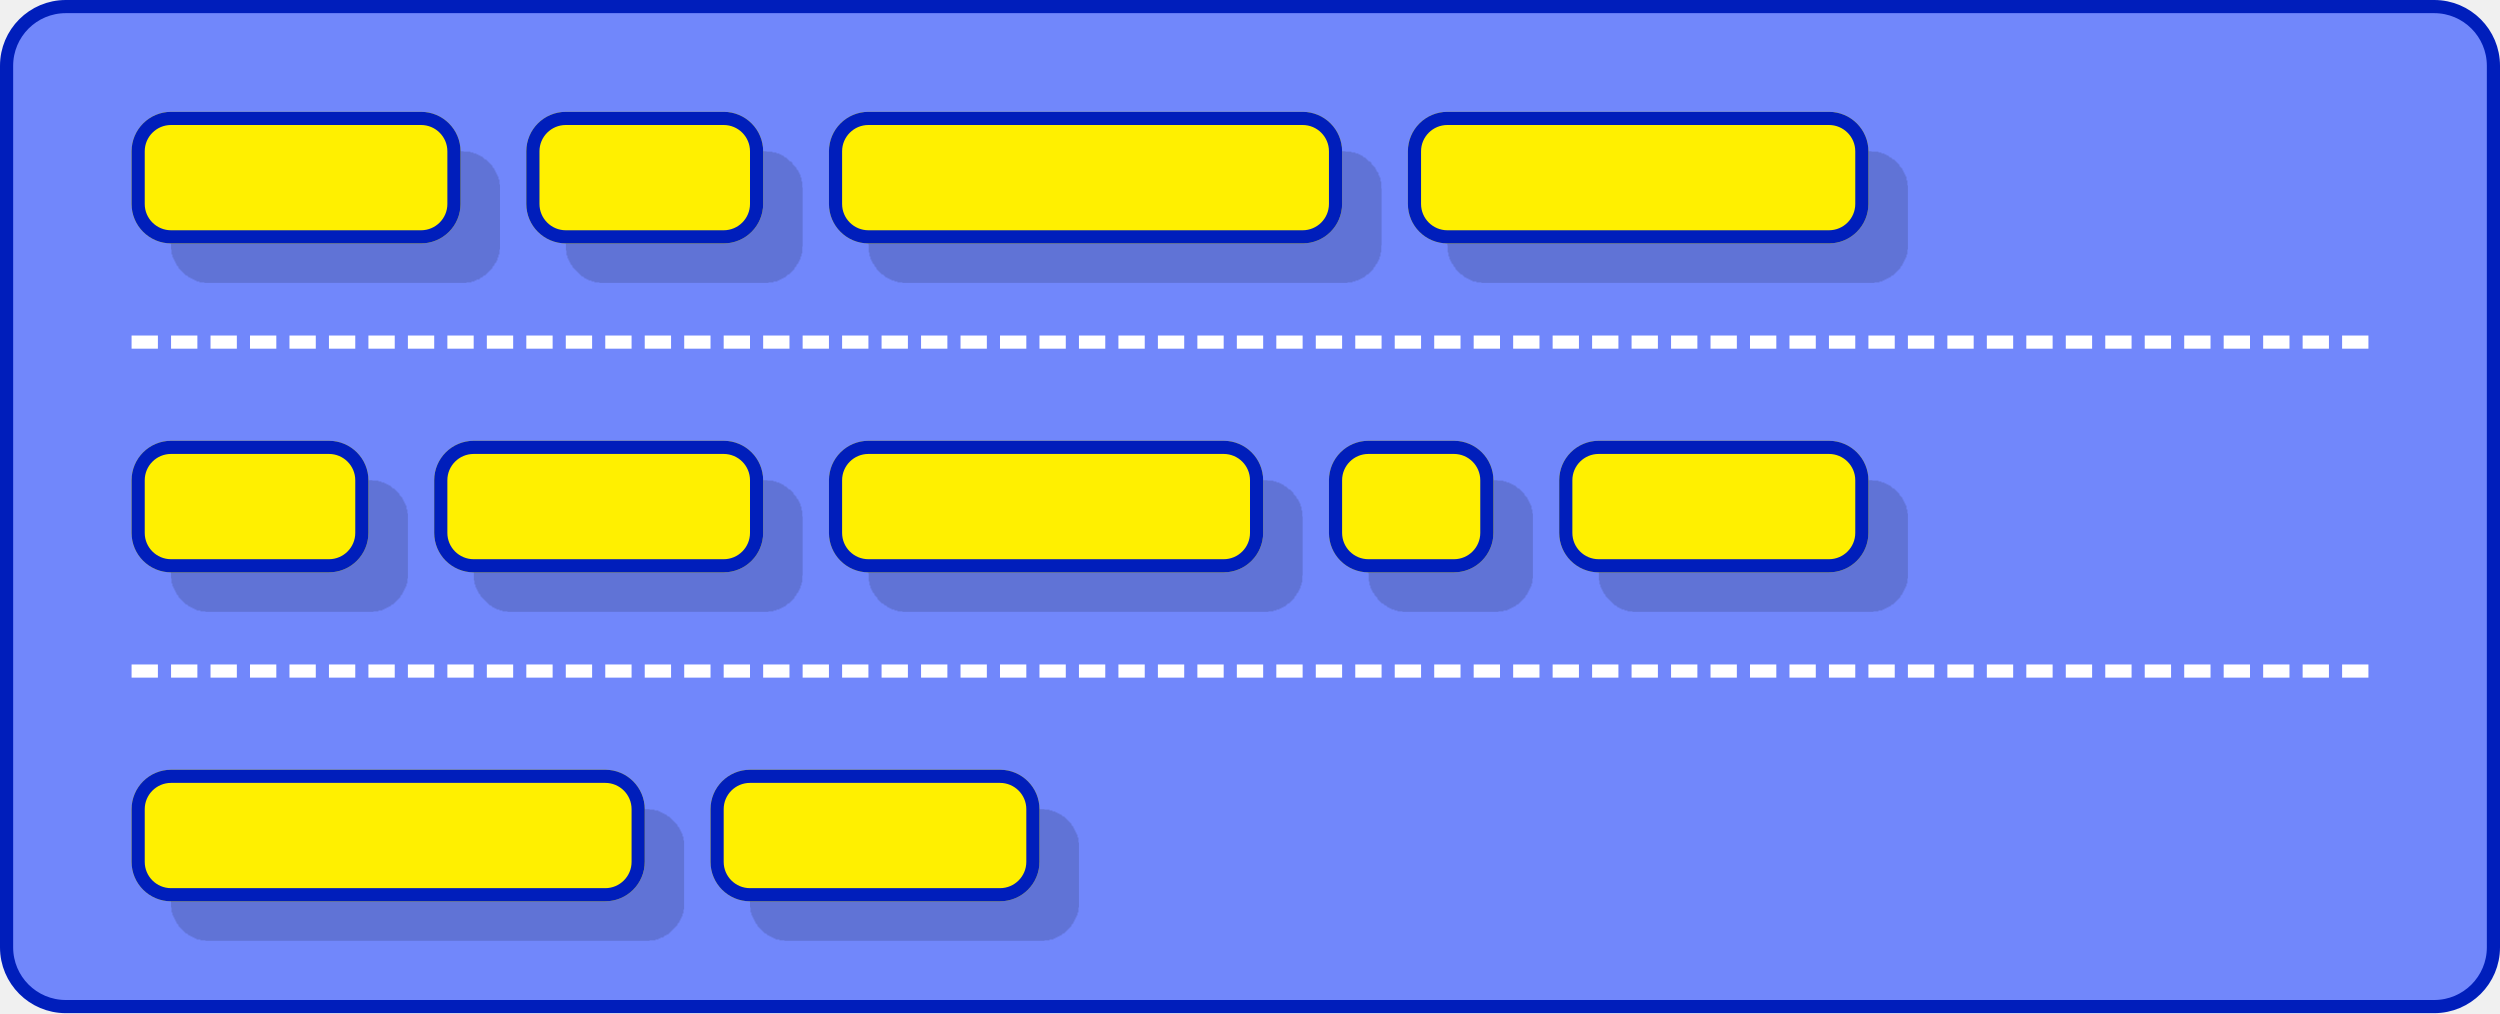
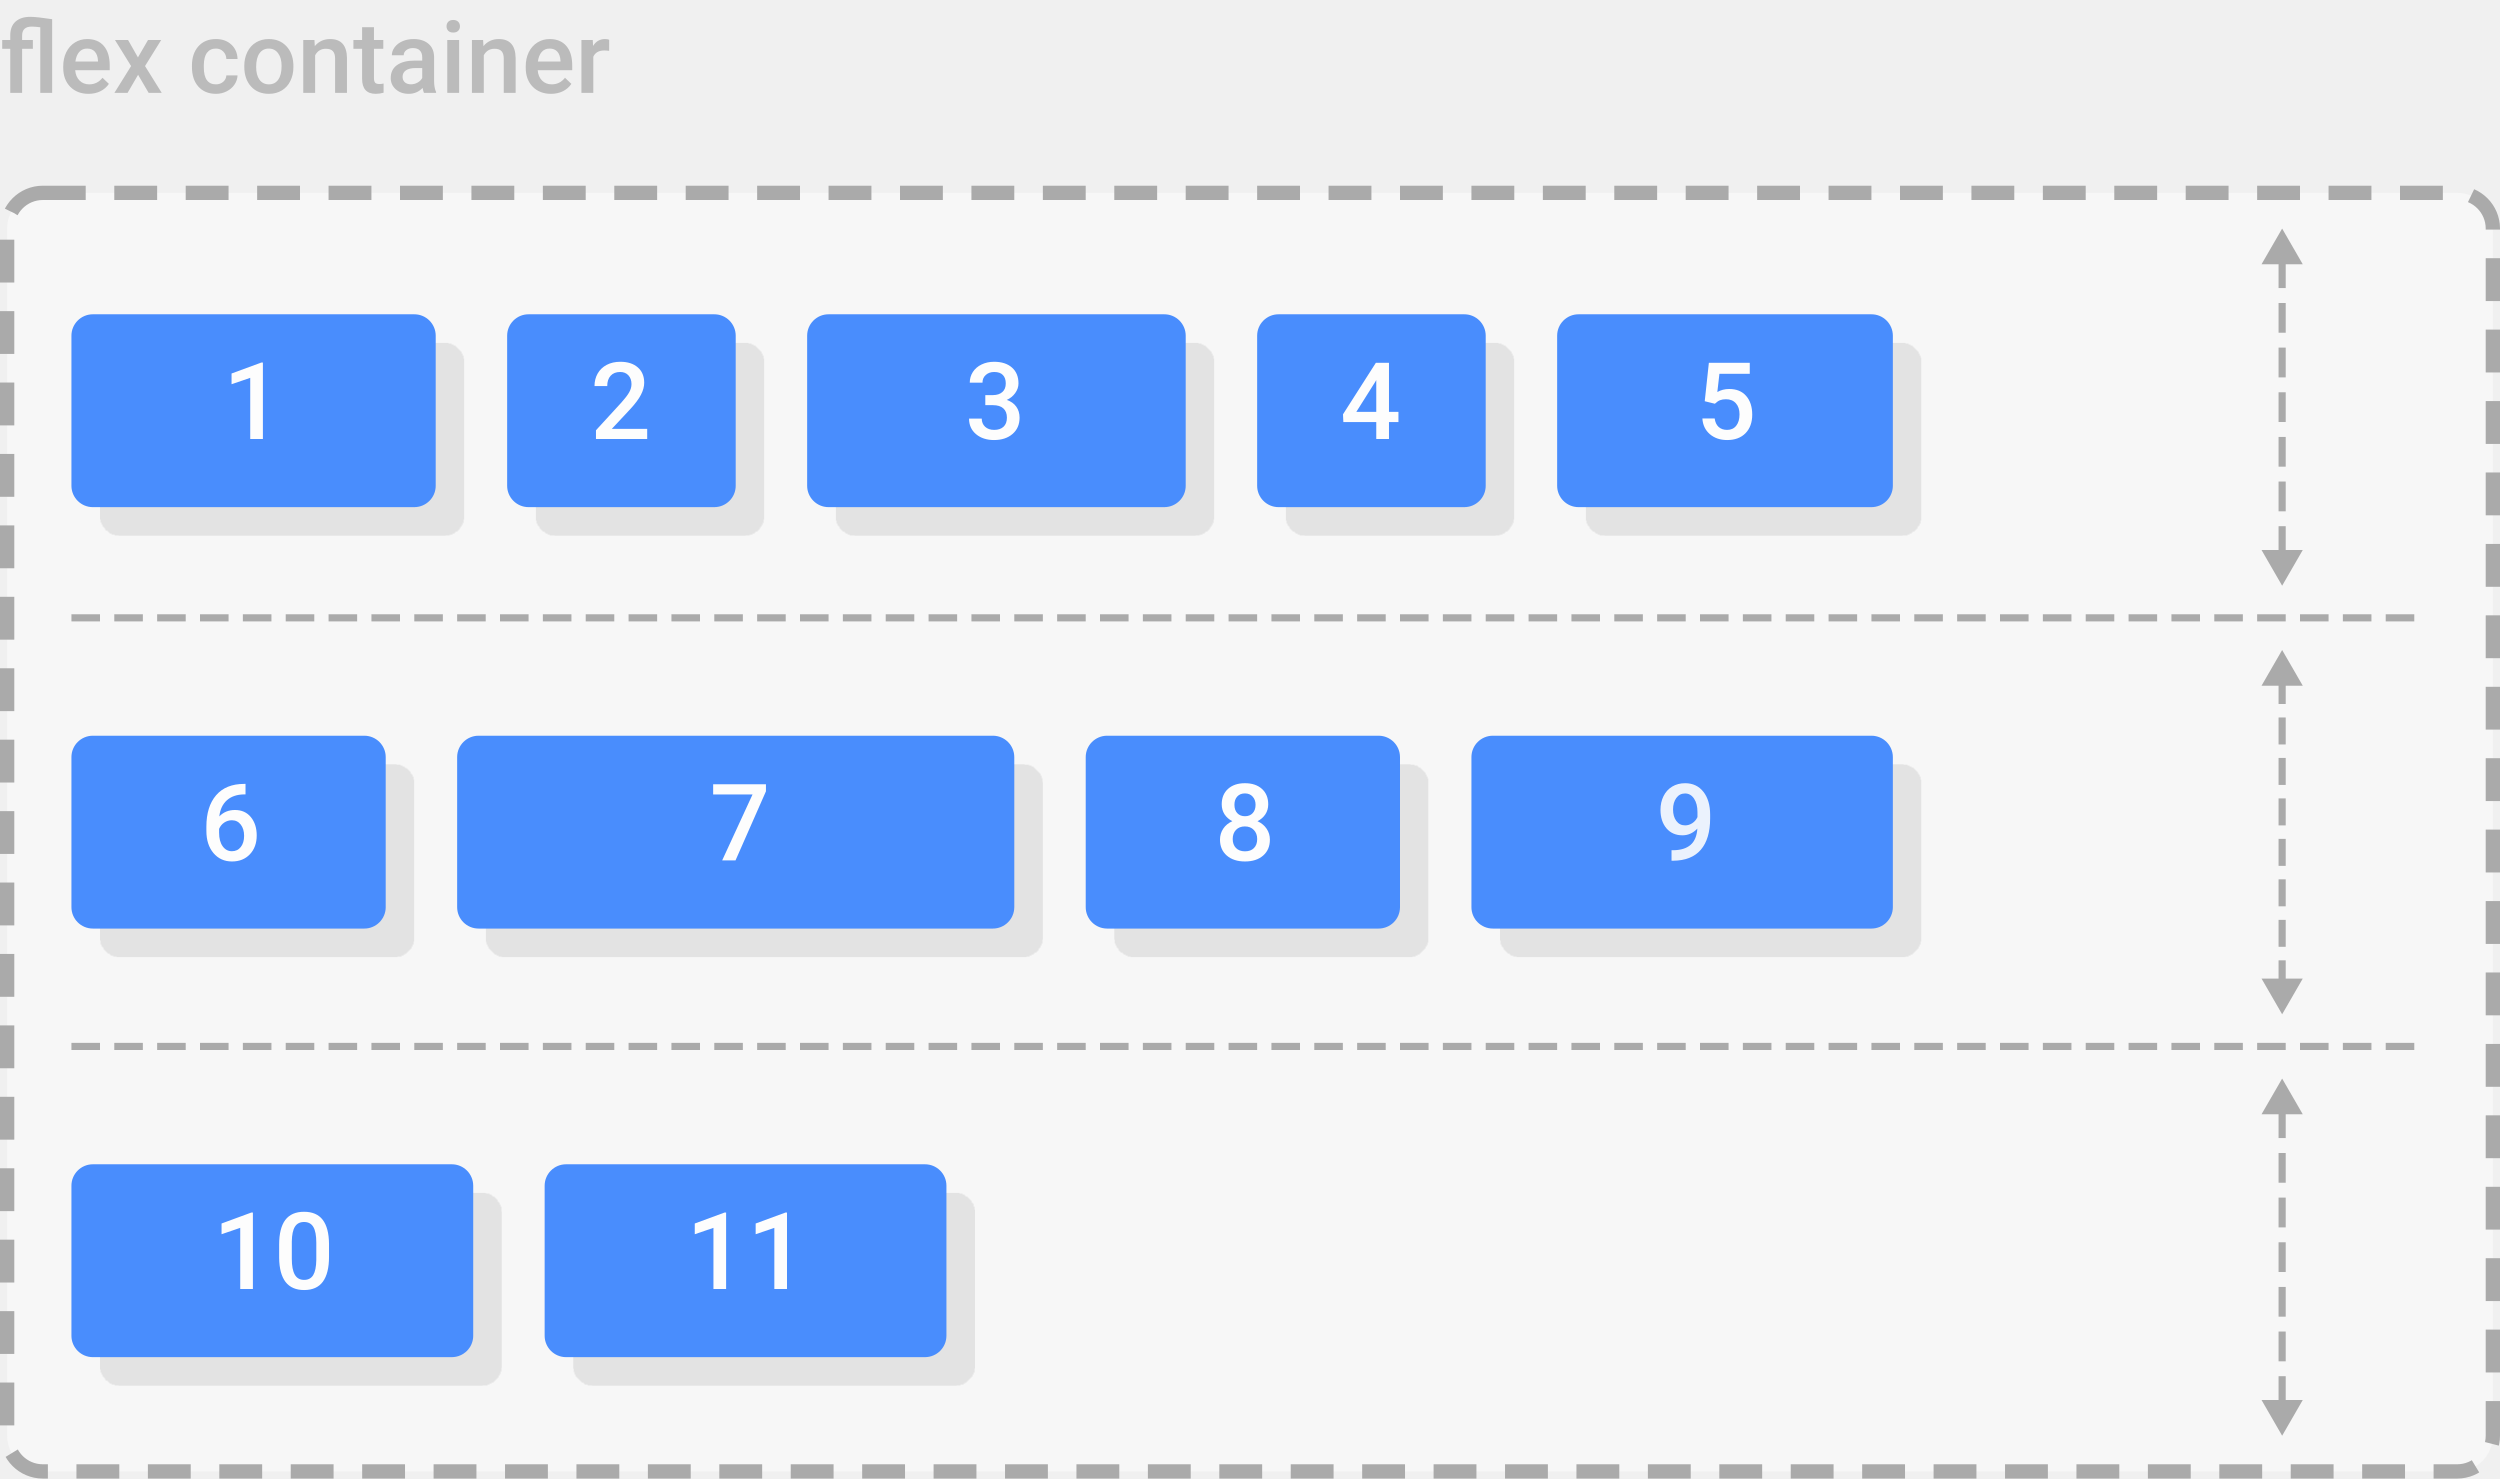
- <svg xmlns="http://www.w3.org/2000/svg" width="380" height="154" viewBox="0 0 380 154" fill="none">
-   <rect x="1" y="1" width="378" height="152" rx="9" fill="#7187FB" stroke="#001EBB" stroke-width="2" />
-   <path d="M360 52L20 52" stroke="white" stroke-width="2" stroke-dasharray="4 2" />
-   <path d="M360 102L20 102" stroke="white" stroke-width="2" stroke-dasharray="4 2" />
-   <g filter="url(#filter0_d)">
-     <rect x="20" y="17" width="50" height="20" rx="6" fill="#FFF000" />
-     <rect x="21" y="18" width="48" height="18" rx="5" stroke="#001EBB" stroke-width="2" />
+ <svg xmlns="http://www.w3.org/2000/svg" width="350" height="207" viewBox="0 0 350 207" fill="none">
+   <rect x="1" y="27" width="348" height="179" rx="5" fill="#F7F7F7" stroke="#AAAAAA" stroke-width="2" stroke-dasharray="6 4" />
+   <path d="M5.64 3.819C5.175 3.756 4.774 3.724 4.437 3.724C3.543 3.724 3.097 4.143 3.097 4.981V5.604H4.601V6.834H3.097V13H1.436V6.834H0.308V5.604H1.436V4.94C1.44 4.106 1.686 3.468 2.174 3.026C2.666 2.58 3.359 2.356 4.252 2.356C4.808 2.356 5.824 2.466 7.301 2.685V13H5.64V3.819ZM12.394 13.137C11.341 13.137 10.486 12.806 9.83 12.146C9.178 11.48 8.853 10.596 8.853 9.493V9.288C8.853 8.55 8.994 7.891 9.276 7.312C9.563 6.729 9.965 6.276 10.479 5.952C10.995 5.629 11.569 5.467 12.202 5.467C13.209 5.467 13.986 5.788 14.533 6.431C15.085 7.073 15.36 7.982 15.36 9.158V9.828H10.527C10.578 10.439 10.78 10.922 11.136 11.277C11.496 11.633 11.947 11.81 12.489 11.81C13.25 11.81 13.87 11.503 14.349 10.888L15.244 11.742C14.948 12.184 14.551 12.528 14.055 12.774C13.562 13.016 13.009 13.137 12.394 13.137ZM12.195 6.8C11.74 6.8 11.37 6.959 11.088 7.278C10.81 7.597 10.632 8.042 10.555 8.611H13.72V8.488C13.683 7.932 13.535 7.513 13.275 7.23C13.016 6.943 12.656 6.8 12.195 6.8ZM19.311 8.037L20.72 5.604H22.565L20.303 9.247L22.641 13H20.809L19.332 10.471L17.862 13H16.017L18.355 9.247L16.099 5.604H17.931L19.311 8.037ZM30.222 11.81C30.636 11.81 30.98 11.69 31.254 11.448C31.527 11.207 31.673 10.908 31.691 10.553H33.257C33.239 11.013 33.095 11.444 32.826 11.845C32.557 12.241 32.193 12.556 31.732 12.788C31.272 13.021 30.775 13.137 30.242 13.137C29.208 13.137 28.387 12.802 27.781 12.132C27.175 11.462 26.872 10.537 26.872 9.356V9.186C26.872 8.06 27.173 7.16 27.774 6.485C28.376 5.806 29.196 5.467 30.235 5.467C31.115 5.467 31.83 5.724 32.382 6.239C32.938 6.75 33.23 7.422 33.257 8.256H31.691C31.673 7.832 31.527 7.483 31.254 7.21C30.985 6.937 30.641 6.8 30.222 6.8C29.684 6.8 29.269 6.996 28.977 7.388C28.686 7.775 28.538 8.365 28.533 9.158V9.425C28.533 10.227 28.677 10.826 28.964 11.223C29.256 11.615 29.675 11.81 30.222 11.81ZM34.2 9.233C34.2 8.509 34.344 7.857 34.631 7.278C34.918 6.695 35.321 6.248 35.841 5.938C36.36 5.624 36.957 5.467 37.632 5.467C38.63 5.467 39.439 5.788 40.059 6.431C40.683 7.073 41.02 7.925 41.07 8.987L41.077 9.377C41.077 10.106 40.936 10.758 40.653 11.332C40.375 11.906 39.974 12.351 39.45 12.665C38.931 12.979 38.329 13.137 37.645 13.137C36.602 13.137 35.766 12.79 35.137 12.098C34.512 11.4 34.2 10.473 34.2 9.315V9.233ZM35.861 9.377C35.861 10.138 36.019 10.735 36.333 11.168C36.648 11.596 37.085 11.81 37.645 11.81C38.206 11.81 38.641 11.592 38.951 11.154C39.266 10.717 39.423 10.076 39.423 9.233C39.423 8.486 39.261 7.894 38.938 7.456C38.618 7.019 38.183 6.8 37.632 6.8C37.09 6.8 36.659 7.016 36.34 7.449C36.021 7.878 35.861 8.52 35.861 9.377ZM44.023 5.604L44.071 6.458C44.618 5.797 45.336 5.467 46.225 5.467C47.765 5.467 48.549 6.349 48.576 8.112V13H46.915V8.208C46.915 7.739 46.812 7.392 46.607 7.169C46.407 6.941 46.077 6.827 45.616 6.827C44.946 6.827 44.447 7.13 44.119 7.736V13H42.458V5.604H44.023ZM52.356 3.806V5.604H53.662V6.834H52.356V10.963C52.356 11.245 52.411 11.45 52.52 11.578C52.634 11.701 52.835 11.763 53.122 11.763C53.313 11.763 53.507 11.74 53.703 11.694V12.979C53.325 13.084 52.96 13.137 52.609 13.137C51.333 13.137 50.695 12.433 50.695 11.024V6.834H49.478V5.604H50.695V3.806H52.356ZM59.356 13C59.283 12.859 59.22 12.629 59.165 12.31C58.636 12.861 57.989 13.137 57.224 13.137C56.481 13.137 55.875 12.925 55.405 12.501C54.936 12.077 54.701 11.553 54.701 10.929C54.701 10.14 54.993 9.536 55.576 9.117C56.164 8.693 57.003 8.481 58.092 8.481H59.11V7.996C59.11 7.613 59.003 7.308 58.789 7.08C58.575 6.848 58.249 6.731 57.812 6.731C57.433 6.731 57.123 6.827 56.882 7.019C56.64 7.205 56.52 7.445 56.52 7.736H54.858C54.858 7.331 54.993 6.952 55.262 6.602C55.531 6.246 55.895 5.968 56.355 5.768C56.82 5.567 57.338 5.467 57.907 5.467C58.773 5.467 59.464 5.686 59.978 6.123C60.493 6.556 60.758 7.167 60.772 7.955V11.291C60.772 11.956 60.865 12.487 61.052 12.884V13H59.356ZM57.531 11.804C57.859 11.804 58.167 11.724 58.454 11.565C58.746 11.405 58.965 11.191 59.11 10.922V9.527H58.215C57.6 9.527 57.137 9.634 56.827 9.849C56.517 10.063 56.362 10.366 56.362 10.758C56.362 11.077 56.467 11.332 56.677 11.523C56.891 11.71 57.176 11.804 57.531 11.804ZM64.278 13H62.617V5.604H64.278V13ZM62.515 3.683C62.515 3.427 62.594 3.215 62.754 3.047C62.918 2.878 63.15 2.794 63.451 2.794C63.752 2.794 63.984 2.878 64.148 3.047C64.312 3.215 64.394 3.427 64.394 3.683C64.394 3.933 64.312 4.143 64.148 4.312C63.984 4.476 63.752 4.558 63.451 4.558C63.15 4.558 62.918 4.476 62.754 4.312C62.594 4.143 62.515 3.933 62.515 3.683ZM67.635 5.604L67.683 6.458C68.23 5.797 68.947 5.467 69.836 5.467C71.376 5.467 72.16 6.349 72.188 8.112V13H70.526V8.208C70.526 7.739 70.424 7.392 70.219 7.169C70.018 6.941 69.688 6.827 69.228 6.827C68.558 6.827 68.059 7.13 67.731 7.736V13H66.069V5.604H67.635ZM77.144 13.137C76.091 13.137 75.236 12.806 74.58 12.146C73.928 11.48 73.603 10.596 73.603 9.493V9.288C73.603 8.55 73.744 7.891 74.026 7.312C74.314 6.729 74.715 6.276 75.23 5.952C75.745 5.629 76.319 5.467 76.952 5.467C77.959 5.467 78.736 5.788 79.283 6.431C79.835 7.073 80.11 7.982 80.11 9.158V9.828H75.277C75.328 10.439 75.53 10.922 75.886 11.277C76.246 11.633 76.697 11.81 77.239 11.81C78 11.81 78.62 11.503 79.099 10.888L79.994 11.742C79.698 12.184 79.301 12.528 78.805 12.774C78.312 13.016 77.759 13.137 77.144 13.137ZM76.945 6.8C76.49 6.8 76.12 6.959 75.838 7.278C75.56 7.597 75.382 8.042 75.305 8.611H78.47V8.488C78.433 7.932 78.285 7.513 78.025 7.23C77.766 6.943 77.406 6.8 76.945 6.8ZM85.278 7.121C85.06 7.085 84.834 7.066 84.602 7.066C83.841 7.066 83.328 7.358 83.064 7.941V13H81.402V5.604H82.988L83.029 6.431C83.43 5.788 83.986 5.467 84.697 5.467C84.934 5.467 85.13 5.499 85.285 5.562L85.278 7.121Z" fill="#BBBBBB" />
+   <g opacity="0.8" filter="url(#filter0_d)">
+     <path d="M10 47C10 45.343 11.343 44 13 44H58C59.657 44 61 45.343 61 47V68C61 69.657 59.657 71 58 71H13C11.343 71 10 69.657 10 68V47Z" fill="#1E73FF" />
+     <path d="M36.805 61.46H35.033V52.898L32.418 53.791V52.29L36.578 50.759H36.805V61.46Z" fill="white" />
  </g>
-   <g filter="url(#filter1_d)">
-     <rect x="80" y="17" width="36" height="20" rx="6" fill="#FFF000" />
-     <rect x="81" y="18" width="34" height="18" rx="5" stroke="#001EBB" stroke-width="2" />
+   <g opacity="0.8" filter="url(#filter1_d)">
+     <path d="M71 47C71 45.343 72.343 44 74 44H100C101.657 44 103 45.343 103 47V68C103 69.657 101.657 71 100 71H74C72.343 71 71 69.657 71 68V47Z" fill="#1E73FF" />
+     <path d="M90.606 61.46H83.436V60.237L86.988 56.362C87.501 55.791 87.865 55.315 88.08 54.934C88.299 54.548 88.409 54.163 88.409 53.777C88.409 53.269 88.265 52.859 87.977 52.546C87.694 52.234 87.311 52.078 86.827 52.078C86.251 52.078 85.804 52.253 85.487 52.605C85.169 52.956 85.011 53.438 85.011 54.048H83.231C83.231 53.398 83.377 52.815 83.67 52.297C83.968 51.775 84.391 51.37 84.938 51.081C85.489 50.794 86.124 50.649 86.842 50.649C87.877 50.649 88.692 50.911 89.288 51.433C89.889 51.951 90.189 52.669 90.189 53.586C90.189 54.119 90.038 54.678 89.735 55.264C89.437 55.845 88.946 56.506 88.263 57.248L85.655 60.039H90.606V61.46Z" fill="white" />
  </g>
-   <g filter="url(#filter2_d)">
-     <rect x="214" y="17" width="70" height="20" rx="6" fill="#FFF000" />
-     <rect x="215" y="18" width="68" height="18" rx="5" stroke="#001EBB" stroke-width="2" />
+   <g opacity="0.8" filter="url(#filter2_d)">
+     <path d="M113 47C113 45.343 114.343 44 116 44H163C164.657 44 166 45.343 166 47V68C166 69.657 164.657 71 163 71H116C114.343 71 113 69.657 113 68V47Z" fill="#1E73FF" />
+     <path d="M137.943 55.315H139.027C139.574 55.31 140.006 55.169 140.324 54.89C140.646 54.612 140.807 54.209 140.807 53.682C140.807 53.174 140.673 52.781 140.404 52.502C140.141 52.219 139.735 52.078 139.188 52.078C138.71 52.078 138.317 52.217 138.009 52.495C137.702 52.769 137.548 53.127 137.548 53.572H135.768C135.768 53.025 135.912 52.527 136.2 52.078C136.493 51.628 136.898 51.279 137.416 51.03C137.938 50.776 138.522 50.649 139.167 50.649C140.231 50.649 141.066 50.918 141.671 51.455C142.282 51.987 142.587 52.73 142.587 53.682C142.587 54.16 142.433 54.612 142.125 55.037C141.823 55.456 141.43 55.774 140.946 55.989C141.532 56.189 141.977 56.504 142.279 56.934C142.587 57.363 142.741 57.876 142.741 58.472C142.741 59.429 142.411 60.19 141.752 60.757C141.098 61.323 140.236 61.606 139.167 61.606C138.141 61.606 137.301 61.333 136.647 60.786C135.993 60.239 135.666 59.512 135.666 58.603H137.445C137.445 59.072 137.602 59.453 137.914 59.746C138.231 60.039 138.656 60.185 139.188 60.185C139.74 60.185 140.175 60.039 140.492 59.746C140.81 59.453 140.968 59.028 140.968 58.472C140.968 57.91 140.802 57.478 140.47 57.175C140.138 56.873 139.645 56.721 138.991 56.721H137.943V55.315Z" fill="white" />
  </g>
-   <g filter="url(#filter3_d)">
-     <rect x="126" y="17" width="78" height="20" rx="6" fill="#FFF000" />
-     <rect x="127" y="18" width="76" height="18" rx="5" stroke="#001EBB" stroke-width="2" />
+   <g opacity="0.8" filter="url(#filter3_d)">
+     <path d="M176 47C176 45.343 177.343 44 179 44H205C206.657 44 208 45.343 208 47V68C208 69.657 206.657 71 205 71H179C177.343 71 176 69.657 176 68V47Z" fill="#1E73FF" />
+     <path d="M194.457 57.659H195.782V59.087H194.457V61.46H192.677V59.087H188.07L188.019 58.003L192.618 50.796H194.457V57.659ZM189.886 57.659H192.677V53.206L192.545 53.44L189.886 57.659Z" fill="white" />
  </g>
-   <g filter="url(#filter4_d)">
-     <rect x="108" y="117" width="50" height="20" rx="6" fill="#FFF000" />
-     <rect x="109" y="118" width="48" height="18" rx="5" stroke="#001EBB" stroke-width="2" />
+   <g opacity="0.8" filter="url(#filter4_d)">
+     <path d="M218 47C218 45.343 219.343 44 221 44H262C263.657 44 265 45.343 265 47V68C265 69.657 263.657 71 262 71H221C219.343 71 218 69.657 218 68V47Z" fill="#1E73FF" />
+     <path d="M238.662 56.172L239.241 50.796H244.968V52.334H240.72L240.427 54.883C240.92 54.6 241.477 54.458 242.097 54.458C243.113 54.458 243.901 54.783 244.463 55.432C245.029 56.081 245.312 56.956 245.312 58.054C245.312 59.138 245 60.002 244.375 60.647C243.75 61.287 242.893 61.606 241.804 61.606C240.828 61.606 240.017 61.331 239.373 60.779C238.733 60.222 238.386 59.49 238.333 58.581H240.054C240.122 59.099 240.308 59.497 240.61 59.775C240.913 60.049 241.309 60.185 241.797 60.185C242.344 60.185 242.769 59.99 243.071 59.6C243.379 59.209 243.533 58.677 243.533 58.003C243.533 57.353 243.364 56.841 243.027 56.465C242.69 56.084 242.227 55.894 241.636 55.894C241.313 55.894 241.04 55.938 240.815 56.025C240.591 56.108 240.347 56.274 240.083 56.523L238.662 56.172Z" fill="white" />
  </g>
-   <g filter="url(#filter5_d)">
-     <rect x="20" y="117" width="78" height="20" rx="6" fill="#FFF000" />
-     <rect x="21" y="118" width="76" height="18" rx="5" stroke="#001EBB" stroke-width="2" />
+   <g opacity="0.8" filter="url(#filter5_d)">
+     <path d="M10 106C10 104.343 11.343 103 13 103H51C52.657 103 54 104.343 54 106V127C54 128.657 52.657 130 51 130H13C11.343 130 10 128.657 10 127V106Z" fill="#1E73FF" />
+     <path d="M34.373 109.745V111.217H34.153C33.157 111.231 32.361 111.505 31.765 112.037C31.169 112.569 30.815 113.324 30.703 114.3C31.274 113.7 32.004 113.399 32.893 113.399C33.835 113.399 34.578 113.731 35.12 114.396C35.666 115.06 35.94 115.917 35.94 116.966C35.94 118.05 35.62 118.929 34.98 119.603C34.346 120.272 33.511 120.606 32.476 120.606C31.411 120.606 30.547 120.213 29.883 119.427C29.224 118.641 28.894 117.611 28.894 116.336V115.729C28.894 113.858 29.348 112.394 30.256 111.334C31.169 110.274 32.48 109.745 34.19 109.745H34.373ZM32.461 114.835C32.07 114.835 31.711 114.945 31.384 115.165C31.062 115.384 30.825 115.677 30.674 116.043V116.585C30.674 117.376 30.84 118.006 31.172 118.475C31.504 118.939 31.934 119.171 32.461 119.171C32.988 119.171 33.406 118.973 33.713 118.578C34.021 118.182 34.175 117.662 34.175 117.018C34.175 116.373 34.019 115.848 33.706 115.443C33.394 115.038 32.978 114.835 32.461 114.835Z" fill="white" />
  </g>
-   <g filter="url(#filter6_d)">
-     <rect x="66" y="67" width="50" height="20" rx="6" fill="#FFF000" />
-     <rect x="67" y="68" width="48" height="18" rx="5" stroke="#001EBB" stroke-width="2" />
+   <g opacity="0.8" filter="url(#filter6_d)">
+     <path d="M64 106C64 104.343 65.343 103 67 103H139C140.657 103 142 104.343 142 106V127C142 128.657 140.657 130 139 130H67C65.343 130 64 128.657 64 127V106Z" fill="#1E73FF" />
+     <path d="M107.232 110.785L102.97 120.46H101.102L105.357 111.224H99.842V109.796H107.232V110.785Z" fill="white" />
  </g>
-   <g filter="url(#filter7_d)">
-     <rect x="20" y="67" width="36" height="20" rx="6" fill="#FFF000" />
-     <rect x="21" y="68" width="34" height="18" rx="5" stroke="#001EBB" stroke-width="2" />
+   <g opacity="0.8" filter="url(#filter7_d)">
+     <path d="M152 106C152 104.343 153.343 103 155 103H193C194.657 103 196 104.343 196 106V127C196 128.657 194.657 130 193 130H155C153.343 130 152 128.657 152 127V106Z" fill="#1E73FF" />
+     <path d="M177.552 112.608C177.552 113.131 177.417 113.597 177.149 114.007C176.88 114.413 176.514 114.732 176.05 114.967C176.607 115.226 177.034 115.58 177.332 116.029C177.635 116.478 177.786 116.986 177.786 117.552C177.786 118.49 177.469 119.234 176.834 119.786C176.199 120.333 175.354 120.606 174.3 120.606C173.24 120.606 172.391 120.331 171.751 119.779C171.116 119.227 170.799 118.485 170.799 117.552C170.799 116.981 170.95 116.468 171.253 116.014C171.556 115.56 171.98 115.211 172.527 114.967C172.068 114.732 171.705 114.413 171.436 114.007C171.172 113.597 171.041 113.131 171.041 112.608C171.041 111.7 171.333 110.98 171.919 110.448C172.505 109.916 173.296 109.649 174.292 109.649C175.293 109.649 176.087 109.916 176.673 110.448C177.259 110.98 177.552 111.7 177.552 112.608ZM176.006 117.464C176.006 116.937 175.848 116.512 175.53 116.19C175.218 115.863 174.803 115.699 174.285 115.699C173.768 115.699 173.353 115.86 173.04 116.183C172.732 116.505 172.579 116.932 172.579 117.464C172.579 117.987 172.73 118.404 173.033 118.717C173.34 119.029 173.763 119.186 174.3 119.186C174.837 119.186 175.254 119.034 175.552 118.731C175.855 118.429 176.006 118.006 176.006 117.464ZM175.779 112.674C175.779 112.21 175.645 111.83 175.376 111.532C175.108 111.229 174.747 111.078 174.292 111.078C173.838 111.078 173.479 111.222 173.216 111.51C172.952 111.793 172.82 112.181 172.82 112.674C172.82 113.163 172.952 113.551 173.216 113.839C173.484 114.127 173.846 114.271 174.3 114.271C174.754 114.271 175.113 114.127 175.376 113.839C175.645 113.551 175.779 113.163 175.779 112.674Z" fill="white" />
  </g>
-   <g filter="url(#filter8_d)">
-     <rect x="202" y="67" width="25" height="20" rx="6" fill="#FFF000" />
-     <rect x="203" y="68" width="23" height="18" rx="5" stroke="#001EBB" stroke-width="2" />
+   <g opacity="0.8" filter="url(#filter8_d)">
+     <path d="M206 106C206 104.343 207.343 103 209 103H262C263.657 103 265 104.343 265 106V127C265 128.657 263.657 130 262 130H209C207.343 130 206 128.657 206 127V106Z" fill="#1E73FF" />
+     <path opacity="0.9" d="M237.632 116C237.036 116.629 236.34 116.944 235.544 116.944C234.607 116.944 233.86 116.617 233.303 115.963C232.747 115.304 232.468 114.439 232.468 113.37C232.468 112.667 232.61 112.03 232.893 111.458C233.176 110.887 233.579 110.443 234.102 110.125C234.624 109.808 235.229 109.649 235.918 109.649C236.992 109.649 237.844 110.05 238.474 110.851C239.104 111.651 239.419 112.723 239.419 114.066V114.564C239.419 116.488 238.984 117.955 238.115 118.966C237.246 119.977 235.95 120.489 234.226 120.504H234.014V119.032H234.27C235.32 119.017 236.125 118.766 236.687 118.277C237.249 117.784 237.563 117.025 237.632 116ZM235.918 115.553C236.274 115.553 236.609 115.45 236.921 115.245C237.234 115.04 237.476 114.757 237.646 114.396V113.7C237.646 112.914 237.485 112.281 237.163 111.803C236.841 111.324 236.423 111.085 235.911 111.085C235.398 111.085 234.988 111.297 234.68 111.722C234.377 112.142 234.226 112.674 234.226 113.319C234.226 113.988 234.38 114.527 234.688 114.938C234.995 115.348 235.405 115.553 235.918 115.553Z" fill="white" />
  </g>
-   <g filter="url(#filter9_d)">
-     <rect x="126" y="67" width="66" height="20" rx="6" fill="#FFF000" />
-     <rect x="127" y="68" width="64" height="18" rx="5" stroke="#001EBB" stroke-width="2" />
+   <g opacity="0.8" filter="url(#filter9_d)">
+     <path d="M10 166C10 164.343 11.343 163 13 163H63.25C64.907 163 66.25 164.343 66.25 166V187C66.25 188.657 64.907 190 63.25 190H13C11.343 190 10 188.657 10 187V166Z" fill="#1E73FF" />
+     <path d="M35.405 180.46H33.632V171.898L31.018 172.792V171.29L35.178 169.759H35.405V180.46ZM46.062 175.97C46.062 177.503 45.773 178.661 45.197 179.442C44.626 180.218 43.754 180.606 42.583 180.606C41.43 180.606 40.561 180.228 39.975 179.471C39.394 178.709 39.096 177.584 39.081 176.095V174.249C39.081 172.716 39.367 171.566 39.938 170.799C40.515 170.033 41.391 169.649 42.568 169.649C43.735 169.649 44.604 170.023 45.175 170.77C45.752 171.517 46.047 172.635 46.062 174.125V175.97ZM44.282 173.978C44.282 172.977 44.145 172.245 43.872 171.781C43.598 171.312 43.164 171.078 42.568 171.078C41.987 171.078 41.56 171.3 41.286 171.744C41.013 172.184 40.869 172.872 40.854 173.81V176.227C40.854 177.223 40.993 177.965 41.272 178.453C41.55 178.941 41.987 179.186 42.583 179.186C43.154 179.186 43.576 178.961 43.85 178.512C44.123 178.058 44.267 177.35 44.282 176.388V173.978Z" fill="white" />
  </g>
-   <g filter="url(#filter10_d)">
-     <rect x="237" y="67" width="47" height="20" rx="6" fill="#FFF000" />
-     <rect x="238" y="68" width="45" height="18" rx="5" stroke="#001EBB" stroke-width="2" />
+   <g opacity="0.8" filter="url(#filter10_d)">
+     <path d="M76.25 166C76.25 164.343 77.593 163 79.25 163H129.5C131.157 163 132.5 164.343 132.5 166V187C132.5 188.657 131.157 190 129.5 190H79.25C77.593 190 76.25 188.657 76.25 187V166Z" fill="#1E73FF" />
+     <path d="M101.655 180.46H99.882V171.898L97.268 172.792V171.29L101.428 169.759H101.655V180.46ZM110.18 180.46H108.408V171.898L105.793 172.792V171.29L109.953 169.759H110.18V180.46Z" fill="white" />
  </g>
+   <path d="M10 86.499L338 86.5" stroke="#AAAAAA" stroke-dasharray="4 2" />
+   <path d="M10 146.5L338 146.5" stroke="#AAAAAA" stroke-dasharray="4 2" />
+   <path d="M319.5 82L322.387 77L316.613 77L319.5 82ZM319.5 32L316.613 37L322.387 37L319.5 32ZM320 77.833L320 73.667L319 73.667L319 77.833L320 77.833ZM320 71.583L320 67.417L319 67.417L319 71.583L320 71.583ZM320 65.333L320 61.167L319 61.167L319 65.333L320 65.333ZM320 59.083L320 54.917L319 54.917L319 59.083L320 59.083ZM320 52.833L320 48.667L319 48.667L319 52.833L320 52.833ZM320 46.583L320 42.417L319 42.417L319 46.583L320 46.583ZM320 40.333L320 36.167L319 36.167L319 40.333L320 40.333Z" fill="#AAAAAA" />
+   <path d="M319.5 142L322.387 137L316.613 137L319.5 142ZM319.5 91L316.613 96L322.387 96L319.5 91ZM320 138.222L320 134.444L319 134.444L319 138.222L320 138.222ZM320 132.556L320 128.778L319 128.778L319 132.556L320 132.556ZM320 126.889L320 123.111L319 123.111L319 126.889L320 126.889ZM320 121.222L320 117.444L319 117.444L319 121.222L320 121.222ZM320 115.556L320 111.778L319 111.778L319 115.556L320 115.556ZM320 109.889L320 106.111L319 106.111L319 109.889L320 109.889ZM320 104.222L320 100.444L319 100.444L319 104.222L320 104.222ZM320 98.556L320 94.778L319 94.778L319 98.556L320 98.556Z" fill="#AAAAAA" />
+   <path d="M319.5 201L322.387 196L316.613 196L319.5 201ZM319.5 151L316.613 156L322.387 156L319.5 151ZM320 196.833L320 192.667L319 192.667L319 196.833L320 196.833ZM320 190.583L320 186.417L319 186.417L319 190.583L320 190.583ZM320 184.333L320 180.167L319 180.167L319 184.333L320 184.333ZM320 178.083L320 173.917L319 173.917L319 178.083L320 178.083ZM320 171.833L320 167.667L319 167.667L319 171.833L320 171.833ZM320 165.583L320 161.417L319 161.417L319 165.583L320 165.583ZM320 159.333L320 155.167L319 155.167L319 159.333L320 159.333Z" fill="#AAAAAA" />
  <defs>
-     <filter id="filter0_d" x="20" y="17" width="56" height="26" filterUnits="userSpaceOnUse" color-interpolation-filters="sRGB">
+     <filter id="filter0_d" x="10" y="44" width="55" height="31" filterUnits="userSpaceOnUse" color-interpolation-filters="sRGB">
      <feFlood flood-opacity="0" result="BackgroundImageFix" />
      <feColorMatrix in="SourceAlpha" type="matrix" values="0 0 0 0 0 0 0 0 0 0 0 0 0 0 0 0 0 0 127 0" />
-       <feOffset dx="6" dy="6" />
-       <feColorMatrix type="matrix" values="0 0 0 0 0 0 0 0 0 0 0 0 0 0 0 0 0 0 0.15 0" />
+       <feOffset dx="4" dy="4" />
+       <feColorMatrix type="matrix" values="0 0 0 0 0 0 0 0 0 0 0 0 0 0 0 0 0 0 0.1 0" />
      <feBlend mode="normal" in2="BackgroundImageFix" result="effect1_dropShadow" />
      <feBlend mode="normal" in="SourceGraphic" in2="effect1_dropShadow" result="shape" />
    </filter>
-     <filter id="filter1_d" x="80" y="17" width="42" height="26" filterUnits="userSpaceOnUse" color-interpolation-filters="sRGB">
+     <filter id="filter1_d" x="71" y="44" width="36" height="31" filterUnits="userSpaceOnUse" color-interpolation-filters="sRGB">
      <feFlood flood-opacity="0" result="BackgroundImageFix" />
      <feColorMatrix in="SourceAlpha" type="matrix" values="0 0 0 0 0 0 0 0 0 0 0 0 0 0 0 0 0 0 127 0" />
-       <feOffset dx="6" dy="6" />
-       <feColorMatrix type="matrix" values="0 0 0 0 0 0 0 0 0 0 0 0 0 0 0 0 0 0 0.15 0" />
+       <feOffset dx="4" dy="4" />
+       <feColorMatrix type="matrix" values="0 0 0 0 0 0 0 0 0 0 0 0 0 0 0 0 0 0 0.1 0" />
      <feBlend mode="normal" in2="BackgroundImageFix" result="effect1_dropShadow" />
      <feBlend mode="normal" in="SourceGraphic" in2="effect1_dropShadow" result="shape" />
    </filter>
-     <filter id="filter2_d" x="214" y="17" width="76" height="26" filterUnits="userSpaceOnUse" color-interpolation-filters="sRGB">
+     <filter id="filter2_d" x="113" y="44" width="57" height="31" filterUnits="userSpaceOnUse" color-interpolation-filters="sRGB">
      <feFlood flood-opacity="0" result="BackgroundImageFix" />
      <feColorMatrix in="SourceAlpha" type="matrix" values="0 0 0 0 0 0 0 0 0 0 0 0 0 0 0 0 0 0 127 0" />
-       <feOffset dx="6" dy="6" />
-       <feColorMatrix type="matrix" values="0 0 0 0 0 0 0 0 0 0 0 0 0 0 0 0 0 0 0.15 0" />
+       <feOffset dx="4" dy="4" />
+       <feColorMatrix type="matrix" values="0 0 0 0 0 0 0 0 0 0 0 0 0 0 0 0 0 0 0.1 0" />
      <feBlend mode="normal" in2="BackgroundImageFix" result="effect1_dropShadow" />
      <feBlend mode="normal" in="SourceGraphic" in2="effect1_dropShadow" result="shape" />
    </filter>
-     <filter id="filter3_d" x="126" y="17" width="84" height="26" filterUnits="userSpaceOnUse" color-interpolation-filters="sRGB">
+     <filter id="filter3_d" x="176" y="44" width="36" height="31" filterUnits="userSpaceOnUse" color-interpolation-filters="sRGB">
      <feFlood flood-opacity="0" result="BackgroundImageFix" />
      <feColorMatrix in="SourceAlpha" type="matrix" values="0 0 0 0 0 0 0 0 0 0 0 0 0 0 0 0 0 0 127 0" />
-       <feOffset dx="6" dy="6" />
-       <feColorMatrix type="matrix" values="0 0 0 0 0 0 0 0 0 0 0 0 0 0 0 0 0 0 0.15 0" />
+       <feOffset dx="4" dy="4" />
+       <feColorMatrix type="matrix" values="0 0 0 0 0 0 0 0 0 0 0 0 0 0 0 0 0 0 0.1 0" />
      <feBlend mode="normal" in2="BackgroundImageFix" result="effect1_dropShadow" />
      <feBlend mode="normal" in="SourceGraphic" in2="effect1_dropShadow" result="shape" />
    </filter>
-     <filter id="filter4_d" x="108" y="117" width="56" height="26" filterUnits="userSpaceOnUse" color-interpolation-filters="sRGB">
+     <filter id="filter4_d" x="218" y="44" width="51" height="31" filterUnits="userSpaceOnUse" color-interpolation-filters="sRGB">
      <feFlood flood-opacity="0" result="BackgroundImageFix" />
      <feColorMatrix in="SourceAlpha" type="matrix" values="0 0 0 0 0 0 0 0 0 0 0 0 0 0 0 0 0 0 127 0" />
-       <feOffset dx="6" dy="6" />
-       <feColorMatrix type="matrix" values="0 0 0 0 0 0 0 0 0 0 0 0 0 0 0 0 0 0 0.15 0" />
+       <feOffset dx="4" dy="4" />
+       <feColorMatrix type="matrix" values="0 0 0 0 0 0 0 0 0 0 0 0 0 0 0 0 0 0 0.1 0" />
      <feBlend mode="normal" in2="BackgroundImageFix" result="effect1_dropShadow" />
      <feBlend mode="normal" in="SourceGraphic" in2="effect1_dropShadow" result="shape" />
    </filter>
-     <filter id="filter5_d" x="20" y="117" width="84" height="26" filterUnits="userSpaceOnUse" color-interpolation-filters="sRGB">
+     <filter id="filter5_d" x="10" y="103" width="48" height="31" filterUnits="userSpaceOnUse" color-interpolation-filters="sRGB">
      <feFlood flood-opacity="0" result="BackgroundImageFix" />
      <feColorMatrix in="SourceAlpha" type="matrix" values="0 0 0 0 0 0 0 0 0 0 0 0 0 0 0 0 0 0 127 0" />
-       <feOffset dx="6" dy="6" />
-       <feColorMatrix type="matrix" values="0 0 0 0 0 0 0 0 0 0 0 0 0 0 0 0 0 0 0.15 0" />
+       <feOffset dx="4" dy="4" />
+       <feColorMatrix type="matrix" values="0 0 0 0 0 0 0 0 0 0 0 0 0 0 0 0 0 0 0.1 0" />
      <feBlend mode="normal" in2="BackgroundImageFix" result="effect1_dropShadow" />
      <feBlend mode="normal" in="SourceGraphic" in2="effect1_dropShadow" result="shape" />
    </filter>
-     <filter id="filter6_d" x="66" y="67" width="56" height="26" filterUnits="userSpaceOnUse" color-interpolation-filters="sRGB">
+     <filter id="filter6_d" x="64" y="103" width="82" height="31" filterUnits="userSpaceOnUse" color-interpolation-filters="sRGB">
      <feFlood flood-opacity="0" result="BackgroundImageFix" />
      <feColorMatrix in="SourceAlpha" type="matrix" values="0 0 0 0 0 0 0 0 0 0 0 0 0 0 0 0 0 0 127 0" />
-       <feOffset dx="6" dy="6" />
-       <feColorMatrix type="matrix" values="0 0 0 0 0 0 0 0 0 0 0 0 0 0 0 0 0 0 0.15 0" />
+       <feOffset dx="4" dy="4" />
+       <feColorMatrix type="matrix" values="0 0 0 0 0 0 0 0 0 0 0 0 0 0 0 0 0 0 0.1 0" />
      <feBlend mode="normal" in2="BackgroundImageFix" result="effect1_dropShadow" />
      <feBlend mode="normal" in="SourceGraphic" in2="effect1_dropShadow" result="shape" />
    </filter>
-     <filter id="filter7_d" x="20" y="67" width="42" height="26" filterUnits="userSpaceOnUse" color-interpolation-filters="sRGB">
+     <filter id="filter7_d" x="152" y="103" width="48" height="31" filterUnits="userSpaceOnUse" color-interpolation-filters="sRGB">
      <feFlood flood-opacity="0" result="BackgroundImageFix" />
      <feColorMatrix in="SourceAlpha" type="matrix" values="0 0 0 0 0 0 0 0 0 0 0 0 0 0 0 0 0 0 127 0" />
-       <feOffset dx="6" dy="6" />
-       <feColorMatrix type="matrix" values="0 0 0 0 0 0 0 0 0 0 0 0 0 0 0 0 0 0 0.15 0" />
+       <feOffset dx="4" dy="4" />
+       <feColorMatrix type="matrix" values="0 0 0 0 0 0 0 0 0 0 0 0 0 0 0 0 0 0 0.1 0" />
      <feBlend mode="normal" in2="BackgroundImageFix" result="effect1_dropShadow" />
      <feBlend mode="normal" in="SourceGraphic" in2="effect1_dropShadow" result="shape" />
    </filter>
-     <filter id="filter8_d" x="202" y="67" width="31" height="26" filterUnits="userSpaceOnUse" color-interpolation-filters="sRGB">
+     <filter id="filter8_d" x="206" y="103" width="63" height="31" filterUnits="userSpaceOnUse" color-interpolation-filters="sRGB">
      <feFlood flood-opacity="0" result="BackgroundImageFix" />
      <feColorMatrix in="SourceAlpha" type="matrix" values="0 0 0 0 0 0 0 0 0 0 0 0 0 0 0 0 0 0 127 0" />
-       <feOffset dx="6" dy="6" />
-       <feColorMatrix type="matrix" values="0 0 0 0 0 0 0 0 0 0 0 0 0 0 0 0 0 0 0.15 0" />
+       <feOffset dx="4" dy="4" />
+       <feColorMatrix type="matrix" values="0 0 0 0 0 0 0 0 0 0 0 0 0 0 0 0 0 0 0.1 0" />
      <feBlend mode="normal" in2="BackgroundImageFix" result="effect1_dropShadow" />
      <feBlend mode="normal" in="SourceGraphic" in2="effect1_dropShadow" result="shape" />
    </filter>
-     <filter id="filter9_d" x="126" y="67" width="72" height="26" filterUnits="userSpaceOnUse" color-interpolation-filters="sRGB">
+     <filter id="filter9_d" x="10" y="163" width="60.25" height="31" filterUnits="userSpaceOnUse" color-interpolation-filters="sRGB">
      <feFlood flood-opacity="0" result="BackgroundImageFix" />
      <feColorMatrix in="SourceAlpha" type="matrix" values="0 0 0 0 0 0 0 0 0 0 0 0 0 0 0 0 0 0 127 0" />
-       <feOffset dx="6" dy="6" />
-       <feColorMatrix type="matrix" values="0 0 0 0 0 0 0 0 0 0 0 0 0 0 0 0 0 0 0.15 0" />
+       <feOffset dx="4" dy="4" />
+       <feColorMatrix type="matrix" values="0 0 0 0 0 0 0 0 0 0 0 0 0 0 0 0 0 0 0.1 0" />
      <feBlend mode="normal" in2="BackgroundImageFix" result="effect1_dropShadow" />
      <feBlend mode="normal" in="SourceGraphic" in2="effect1_dropShadow" result="shape" />
    </filter>
-     <filter id="filter10_d" x="237" y="67" width="53" height="26" filterUnits="userSpaceOnUse" color-interpolation-filters="sRGB">
+     <filter id="filter10_d" x="76.25" y="163" width="60.25" height="31" filterUnits="userSpaceOnUse" color-interpolation-filters="sRGB">
      <feFlood flood-opacity="0" result="BackgroundImageFix" />
      <feColorMatrix in="SourceAlpha" type="matrix" values="0 0 0 0 0 0 0 0 0 0 0 0 0 0 0 0 0 0 127 0" />
-       <feOffset dx="6" dy="6" />
-       <feColorMatrix type="matrix" values="0 0 0 0 0 0 0 0 0 0 0 0 0 0 0 0 0 0 0.15 0" />
+       <feOffset dx="4" dy="4" />
+       <feColorMatrix type="matrix" values="0 0 0 0 0 0 0 0 0 0 0 0 0 0 0 0 0 0 0.1 0" />
      <feBlend mode="normal" in2="BackgroundImageFix" result="effect1_dropShadow" />
      <feBlend mode="normal" in="SourceGraphic" in2="effect1_dropShadow" result="shape" />
    </filter>
  </defs>
</svg>
